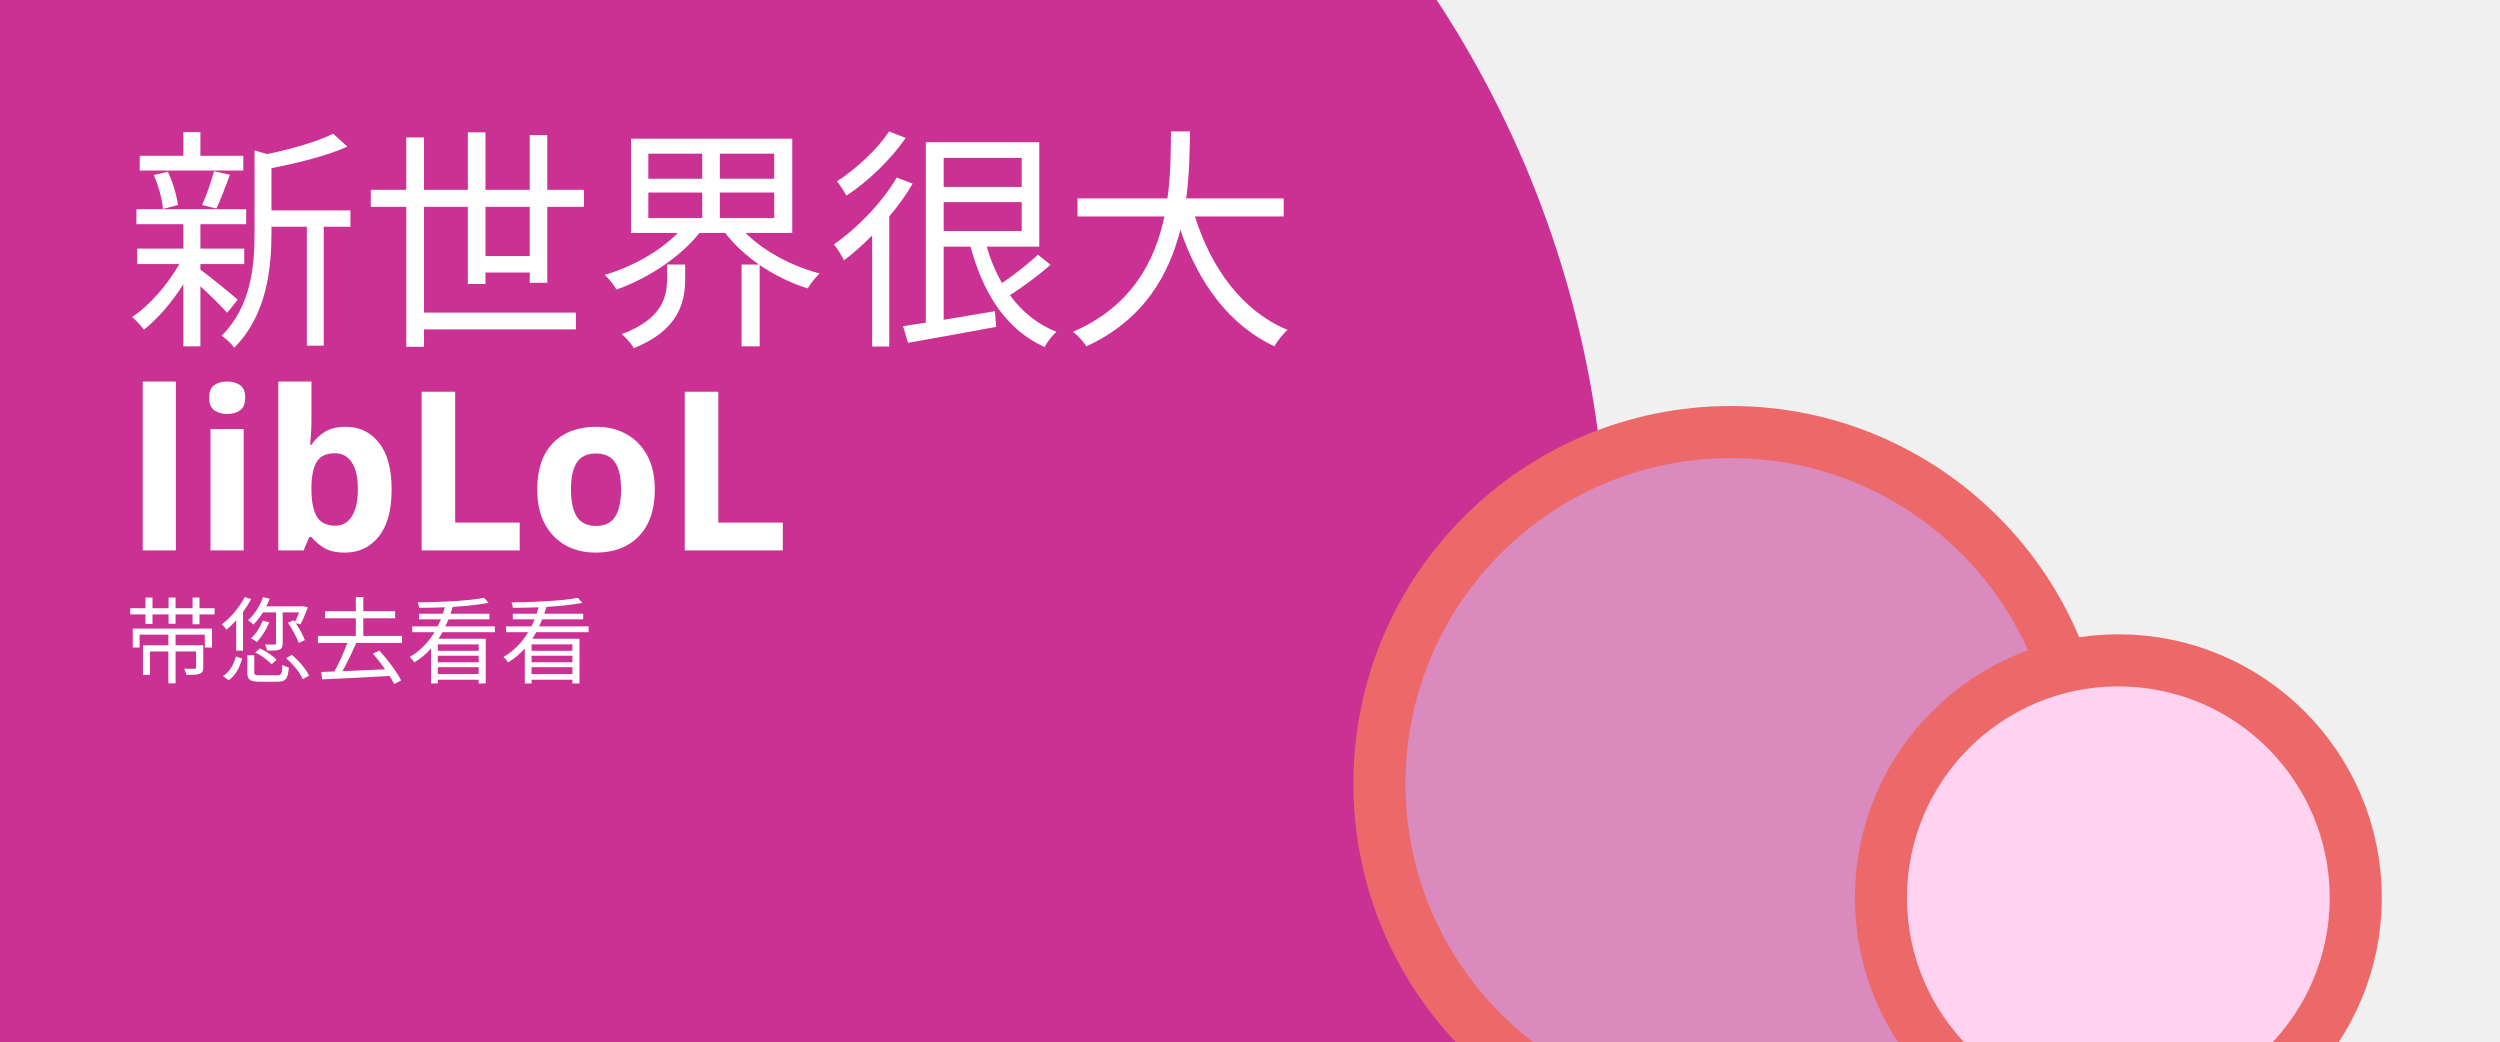
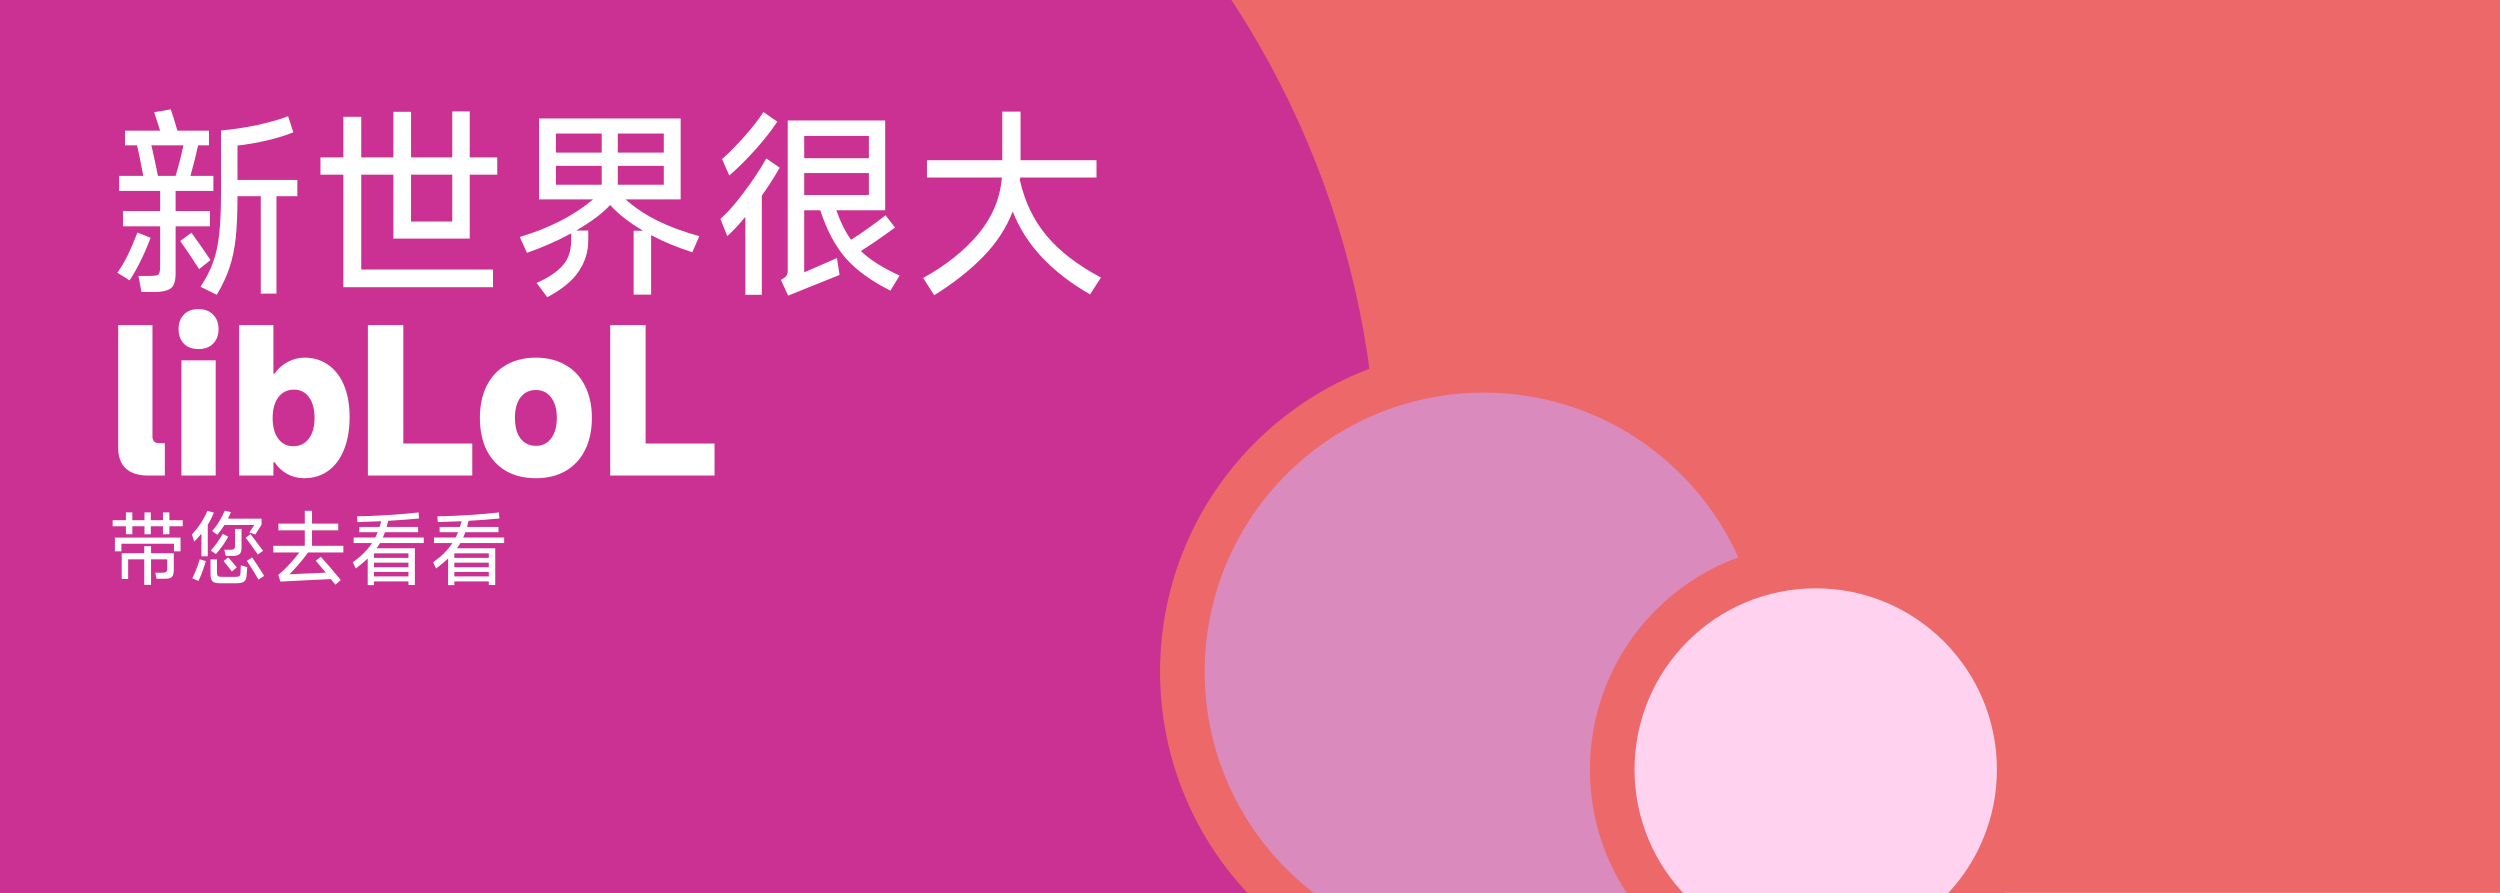
- <svg xmlns="http://www.w3.org/2000/svg" width="1920" height="800" viewBox="0 0 508 211.667" version="1.1" id="svg1">
+ <svg xmlns="http://www.w3.org/2000/svg" width="2240" height="800" viewBox="0 0 592.667 211.667" version="1.1" id="svg1">
  <defs id="defs1" />
  <g id="layer1">
+     <rect style="opacity:1;fill:#ed6969;fill-opacity:1;stroke-width:2.325;stroke-linecap:round;stroke-linejoin:round" id="rect1" width="592.667" height="211.667" x="-1.0172526e-05" y="-2.5431316e-06" />
    <circle style="fill:#ca3193;fill-opacity:1;stroke:none;stroke-width:11.559;paint-order:stroke fill markers" id="path1" cx="114.906" cy="-116.074" r="211.667" transform="scale(1,-1)" />
    <circle style="fill:#da8abd;fill-opacity:1;stroke:#ed6969;stroke-width:21.167;stroke-dasharray:none;stroke-opacity:1;paint-order:stroke fill markers" id="path2-5" cx="351.743" cy="-159.229" r="66.146" transform="scale(1,-1)" />
    <circle style="fill:#ffd3ef;fill-opacity:1;stroke:#ed6969;stroke-width:21.167;stroke-dasharray:none;stroke-opacity:1;paint-order:stroke fill markers" id="path2" cx="430.448" cy="-182.424" r="42.951" transform="scale(1,-1)" />
-     <text xml:space="preserve" style="font-size:33.867px;line-height:0;font-family:'Noto Color Emoji';-inkscape-font-specification:'Noto Color Emoji';fill:#ca3193;fill-opacity:1;stroke:none;stroke-width:16.933;stroke-dasharray:none;stroke-opacity:1;paint-order:stroke fill markers" x="25.487" y="66.654" id="text2">
-       <tspan style="font-style:normal;font-variant:normal;font-weight:normal;font-stretch:normal;font-size:47.625px;line-height:0.8;font-family:'MiSans VF';-inkscape-font-specification:'MiSans VF';fill:#ffffff;fill-opacity:1;stroke:none;stroke-width:16.933" id="tspan11" x="25.487" y="66.654">新世界很大</tspan>
-       <tspan style="font-style:normal;font-variant:normal;font-weight:bold;font-stretch:normal;font-size:45.156px;line-height:1.2;font-family:'MiSans VF';-inkscape-font-specification:'MiSans VF';fill:#ffffff;fill-opacity:1;stroke:none;stroke-width:16.933" id="tspan4" x="25.487" y="111.834">libLoL</tspan>
-       <tspan style="font-style:normal;font-variant:normal;font-weight:normal;font-stretch:normal;font-size:19.05px;line-height:0.9;font-family:'MiSans VF';-inkscape-font-specification:'MiSans VF';fill:#ffffff;fill-opacity:1;stroke:none;stroke-width:16.933" x="25.487" y="137.319" id="tspan5">带您去看看</tspan>
-     </text>
+     <g id="text2" style="font-size:33.867px;line-height:0;font-family:'Noto Color Emoji';-inkscape-font-specification:'Noto Color Emoji';fill:#ca3193;stroke-width:16.933;paint-order:stroke fill markers" aria-label="新世界很大&#10;libLoL&#10;带您去看看">
+       <path style="font-size:47.625px;line-height:0.8;font-family:misans;-inkscape-font-specification:misans;fill:#ffffff" d="m 49.776,53.652 h -8.144 v 11.049 q 0,1.81 -0.429,2.762 -0.429,0.953 -1.572,1.333 -1.095,0.429 -3.191,0.429 h -2.905 l -0.714,-3.81 h 2.524 q 1.333,0 1.857,-0.143 0.524,-0.191 0.619,-0.667 0.143,-0.476 0.143,-1.667 v -9.287 h -8.811 v -3.619 h 8.811 v -4.763 h -9.716 v -3.572 h 5.715 q -0.857,-4.667 -1.476,-7.239 h -2.857 v -3.477 h 8.334 l -1.429,-4.381 3.953,-0.667 q 0.429,1.143 1.572,5.048 h 7.477 v 3.477 h -2.572 q -0.667,3.096 -1.81,7.239 h 5.429 v 3.572 h -8.954 v 4.763 h 8.144 z M 70.492,42.651 v 3.858 h -4.953 v 23.098 h -3.715 V 46.508 h -5.524 q 0,6.096 -0.429,10.001 -0.429,3.858 -1.476,6.953 -1,3.048 -3,6.429 l -3.858,-1.905 q 2,-3.048 3,-5.905 1.048,-2.857 1.429,-6.572 0.429,-3.762 0.429,-9.811 v -14.764 q 4.239,-0.381 8.572,-1.286 4.334,-0.953 7.334,-2.095 l 1.238,3.81 q -2.524,1.048 -6.144,1.905 -3.619,0.857 -7.096,1.238 v 8.144 z m -34.623,-8.191 0.286,1.143 q 1.143,5.239 1.286,6.096 h 4.191 q 0.953,-3.096 1.857,-7.239 z m -0.143,21.907 q -2.286,5.953 -5.001,10.097 l -2.905,-1.81 q 1.381,-1.953 2.477,-4.191 1.095,-2.238 2.286,-5.334 z m 9.668,-1.191 q 2.143,2.953 4.524,6.477 l -2.715,2.143 q -2.381,-3.715 -4.477,-6.668 z M 111.355,41.413 v 15.145 H 93.257 v -15.145 h -7.62 v 22.479 h 31.242 v 4.191 H 81.399 v -26.67 h -5.429 v -4.096 h 5.429 v -9.62 h 4.239 v 9.62 h 7.62 V 26.506 h 4.191 v 10.811 h 9.763 V 26.411 h 4.143 v 10.906 h 6.525 v 4.096 z m -4.143,11.097 V 41.413 h -9.763 v 11.097 z m 56.912,7.287 q -5.286,-1.667 -9.763,-4.048 v 14.097 h -4.143 v -15.145 h 2.238 q -4.81,-2.81 -7.811,-6.096 -2.715,2.953 -8.049,6.048 h 2.857 v 2.334 q 0,4.048 -2.286,7.382 -2.238,3.334 -7.429,6.096 l -2.524,-3.381 q 3.239,-1.476 5.001,-3 1.81,-1.524 2.477,-3.191 0.714,-1.714 0.714,-3.905 v -1.667 q -4.667,2.572 -10.477,4.62 l -1.714,-3.762 q 10.525,-3.143 17.383,-8.906 H 127.785 V 28.078 h 33.576 v 19.193 h -13.049 q 3.191,2.857 7.477,5.001 4.286,2.143 10.001,3.715 z m -21.479,-23.622 v -4.524 h -10.858 v 4.524 z m 3.81,0 h 10.906 v -4.524 h -10.906 z m -3.81,3.143 h -10.858 v 4.477 h 10.858 z m 3.81,0 v 4.477 h 10.906 v -4.477 z m 37.814,-10.477 q -1.857,2.857 -5.096,6.525 -3.239,3.619 -6.287,6.239 l -1.714,-3.905 q 2.381,-2.048 5.286,-5.334 2.953,-3.334 4.524,-5.81 z m 19.812,30.671 q 3.286,3.143 9.192,5.81 l -2.191,3.572 q -6.763,-3.381 -10.573,-7.668 -3.762,-4.334 -6.048,-11.382 h -3.81 v 14.716 l 7.763,-3.381 0.619,4 -12.192,4.905 -1.714,-3.715 q 1,-0.572 1.286,-0.953 0.333,-0.429 0.333,-1.238 v -35.623 h 23.098 v 21.288 h -11.573 q 1.381,4.048 3.477,7.001 3.524,-2.191 8.191,-5.81 l 2.238,2.905 q -4.667,3.429 -8.096,5.572 z m 1.905,-22.003 v -5.286 h -15.335 v 5.286 z m -21.145,2.238 q -1.857,3.286 -4.239,6.62 v 23.527 h -3.905 v -18.479 q -2.477,2.953 -4.286,4.572 l -1.619,-4.096 q 2.477,-2.143 5.62,-6.382 3.191,-4.239 5.239,-7.953 z m 21.145,1.286 h -15.335 v 5.191 h 15.335 z m 35.814,1.714 q 1.667,7.525 6.239,13.049 4.572,5.524 12.954,10.001 l -2.572,4 q -13.811,-7.953 -18.336,-19.669 -2.286,5.905 -7.096,10.811 -4.763,4.858 -11.525,9.049 l -2.619,-4.096 q 8.049,-4.429 13.049,-10.382 5.001,-6.001 5.62,-13.43 h -17.764 v -4.096 h 17.859 v -11.525 h 4.334 v 11.525 h 18.002 v 4.096 h -18.098 q 0,0.429 -0.048,0.667 z" id="path3" />
+       <path style="font-weight:bold;font-size:45.156px;line-height:1.2;font-family:misans;-inkscape-font-specification:'misans Bold';fill:#ffffff" d="m 28.015,77.064 h 8.128 v 26.416 q 0,1.58 1.58,1.58 h 1.355 v 7.676 h -3.974 q -3.432,0 -5.283,-1.671 -1.806,-1.716 -1.806,-4.877 z m 23.797,0.948 q 0,2.167 -1.31,3.477 -1.264,1.264 -3.477,1.264 -2.167,0 -3.432,-1.264 -1.264,-1.31 -1.264,-3.477 0,-2.167 1.264,-3.432 1.264,-1.31 3.432,-1.31 2.213,0 3.477,1.31 1.31,1.264 1.31,3.432 z m -0.677,7.406 V 112.737 H 43.007 V 85.418 Z m 5.554,27.319 V 77.064 h 8.128 v 11.515 h 0.271 q 1.219,-1.761 3.071,-2.754 1.897,-1.039 4.019,-1.039 3.251,0 5.644,1.716 2.438,1.716 3.748,4.877 1.31,3.161 1.31,7.451 0,4.425 -1.31,7.722 -1.31,3.296 -3.748,5.057 -2.438,1.761 -5.735,1.761 -2.122,0 -3.974,-0.993 -1.806,-0.993 -3.025,-2.8 h -0.271 v 3.161 z m 7.947,-13.637 q 0,3.071 1.31,4.877 1.31,1.806 3.567,1.806 2.348,0 3.703,-1.806 1.355,-1.806 1.355,-4.877 0,-3.116 -1.31,-4.922 -1.31,-1.806 -3.567,-1.806 -2.348,0 -3.703,1.806 -1.355,1.806 -1.355,4.922 z M 95.613,77.064 v 28.087 h 16.346 v 7.586 H 87.214 V 77.064 Z m 31.428,36.305 q -4.064,0 -7.089,-1.716 -2.98,-1.761 -4.606,-4.967 -1.58,-3.251 -1.58,-7.631 0,-4.335 1.58,-7.541 1.626,-3.251 4.606,-4.967 3.025,-1.761 7.089,-1.761 4.064,0 7.044,1.761 3.025,1.716 4.606,4.967 1.626,3.206 1.626,7.541 0,4.38 -1.626,7.631 -1.58,3.206 -4.606,4.967 -2.98,1.716 -7.044,1.716 z m 0,-7.676 q 2.303,0 3.612,-1.761 1.355,-1.806 1.355,-4.877 0,-3.071 -1.355,-4.832 -1.31,-1.761 -3.612,-1.761 -2.303,0 -3.658,1.761 -1.31,1.761 -1.31,4.832 0,3.071 1.31,4.877 1.355,1.761 3.658,1.761 z m 26.01,-28.629 v 28.087 h 16.346 v 7.586 H 144.652 V 77.064 Z" id="path4" />
+       <path style="font-size:19.05px;line-height:0.9;font-family:misans;-inkscape-font-specification:misans;fill:#ffffff" d="m 40.155,121.469 v 1.848 h 3.162 v 1.448 h -3.162 v 1.886 h -1.524 v -1.886 h -2.877 v 1.886 h -1.505 v -1.886 h -2.877 v 1.886 h -1.524 v -1.886 h -3.143 v -1.448 h 3.143 v -1.848 h 1.524 v 1.848 h 2.877 v -1.848 h 1.505 v 1.848 h 2.877 v -1.848 z m -11.373,9.239 h -1.543 v -3.258 h 15.564 v 3.258 h -1.562 v -1.81 H 28.782 Z m 7.029,-1.219 v 1.657 h 5.391 v 3.905 q 0,0.857 -0.191,1.314 -0.171,0.457 -0.648,0.648 -0.457,0.191 -1.353,0.191 h -1.886 l -0.305,-1.429 h 1.6 q 0.705,0 0.953,-0.191 0.248,-0.21 0.267,-0.724 v -2.267 h -3.829 v 6.058 h -1.619 v -6.058 h -3.81 v 4.667 h -1.524 v -6.115 h 5.334 v -1.657 z m 14.478,-3.619 q 0.953,-1.029 1.695,-2.286 0.762,-1.276 1.295,-2.515 l 1.467,0.343 q -0.324,0.8 -0.686,1.543 h 7.944 v 1.429 l -1.467,2.324 -1.41,-0.476 1.162,-1.772 h -7.087 q -0.667,1.086 -1.695,2.324 z m 0.419,-4.343 q -0.629,1.562 -1.448,2.877 v 7.468 h -1.505 v -5.353 q -0.629,0.762 -1.695,1.867 l -0.572,-1.695 q 1.162,-1.219 2.134,-2.686 0.972,-1.486 1.524,-2.896 z m 6.553,8.382 q 0,1.048 -0.495,1.467 -0.495,0.419 -1.695,0.419 h -1.543 l -0.343,-1.467 h 1.391 q 0.667,0 0.895,-0.191 0.248,-0.21 0.248,-0.781 v -3.962 h 1.543 z m -3.162,-2.686 q -0.552,1.067 -1.353,2.191 -0.8,1.105 -1.562,1.943 l -1.219,-0.857 q 0.724,-0.762 1.486,-1.829 0.762,-1.067 1.353,-2.115 z m 5.277,-0.61 q 2.057,2.667 2.991,3.981 l -1.257,0.857 q -1.695,-2.457 -2.857,-3.962 z m -5.296,5.505 q 0.476,0.514 1.029,1.162 0.552,0.648 1.029,1.238 l -1.181,0.972 q -0.61,-0.876 -1.943,-2.457 z m 5.696,0.038 q 1.2,1.714 2.857,4.362 l -1.353,0.895 q -0.876,-1.581 -2.762,-4.458 z m -14.192,4.953 q 0.895,-1.714 1.772,-4.515 l 1.448,0.419 q -0.895,2.972 -1.753,4.705 z m 11.43,-1.353 q 0,-0.667 0.076,-1.734 l 1.524,0.419 -0.152,1.981 q -0.057,0.762 -0.343,1.162 -0.286,0.4 -0.781,0.533 -0.495,0.152 -1.333,0.152 h -3.943 q -0.819,0 -1.276,-0.191 -0.457,-0.191 -0.667,-0.667 -0.21,-0.457 -0.21,-1.333 v -3.467 h 1.524 v 2.991 q 0,0.705 0.229,0.933 0.248,0.229 0.914,0.229 h 3.124 q 0.762,0 1.029,-0.191 0.267,-0.191 0.286,-0.819 z m 16.021,-4.782 q -0.953,1.314 -2.191,2.762 -1.238,1.448 -2.229,2.4 l 8.611,-0.381 q -0.61,-0.743 -1.105,-1.314 -0.476,-0.572 -0.819,-0.991 l -0.438,-0.514 1.2,-0.933 q 1.829,1.981 4.724,5.505 l -1.295,1.105 -1.048,-1.333 -11.963,0.591 -0.514,-1.581 q 1.295,-1.048 2.61,-2.477 1.333,-1.448 2.381,-2.838 h -6.172 v -1.581 h 7.468 v -3.677 h -6.248 v -1.581 h 6.248 v -3.048 h 1.714 v 3.048 h 6.21 v 1.581 h -6.21 v 3.677 h 7.429 v 1.581 z m 27.432,-2.229 H 90.085 q -0.4,0.686 -0.8,1.238 h 9.068 v 8.706 h -1.524 v -0.857 H 88.657 v 0.876 h -1.486 v -6.306 q -1.086,1.048 -2.838,2.381 l -0.705,-1.505 q 2.972,-2.076 4.572,-4.534 h -4.362 v -1.314 h 5.124 q 0.267,-0.495 0.591,-1.257 h -4.381 v -1.257 h 4.82 q 0.152,-0.438 0.381,-1.353 -3.277,0.152 -5.639,0.21 l -0.095,-1.372 q 3.296,-0.038 7.429,-0.305 4.153,-0.267 7.163,-0.61 l 0.114,1.429 q -3.562,0.343 -7.315,0.552 -0.229,0.991 -0.362,1.448 h 7.449 v 1.257 h -7.849 q -0.381,0.991 -0.514,1.257 h 9.716 z m -11.811,3.505 h 8.172 v -1.067 H 88.657 Z m 8.172,1.143 H 88.657 v 1.067 h 8.172 z m -8.172,2.191 v 1.067 h 8.172 v -1.067 z m 30.861,-6.839 h -10.382 q -0.4,0.686 -0.8,1.238 h 9.068 v 8.706 h -1.524 v -0.857 h -8.172 v 0.876 h -1.486 v -6.306 q -1.086,1.048 -2.838,2.381 l -0.705,-1.505 q 2.972,-2.076 4.572,-4.534 h -4.362 v -1.314 h 5.124 q 0.267,-0.495 0.591,-1.257 h -4.381 v -1.257 h 4.82 q 0.152,-0.438 0.381,-1.353 -3.277,0.152 -5.639,0.21 l -0.095,-1.372 q 3.296,-0.038 7.429,-0.305 4.153,-0.267 7.163,-0.61 l 0.114,1.429 q -3.562,0.343 -7.315,0.552 -0.229,0.991 -0.362,1.448 h 7.449 v 1.257 h -7.849 q -0.381,0.991 -0.514,1.257 h 9.716 z m -11.811,3.505 h 8.172 v -1.067 h -8.172 z m 8.172,1.143 h -8.172 v 1.067 h 8.172 z m -8.172,2.191 v 1.067 h 8.172 v -1.067 z" id="path5" />
+     </g>
  </g>
</svg>
